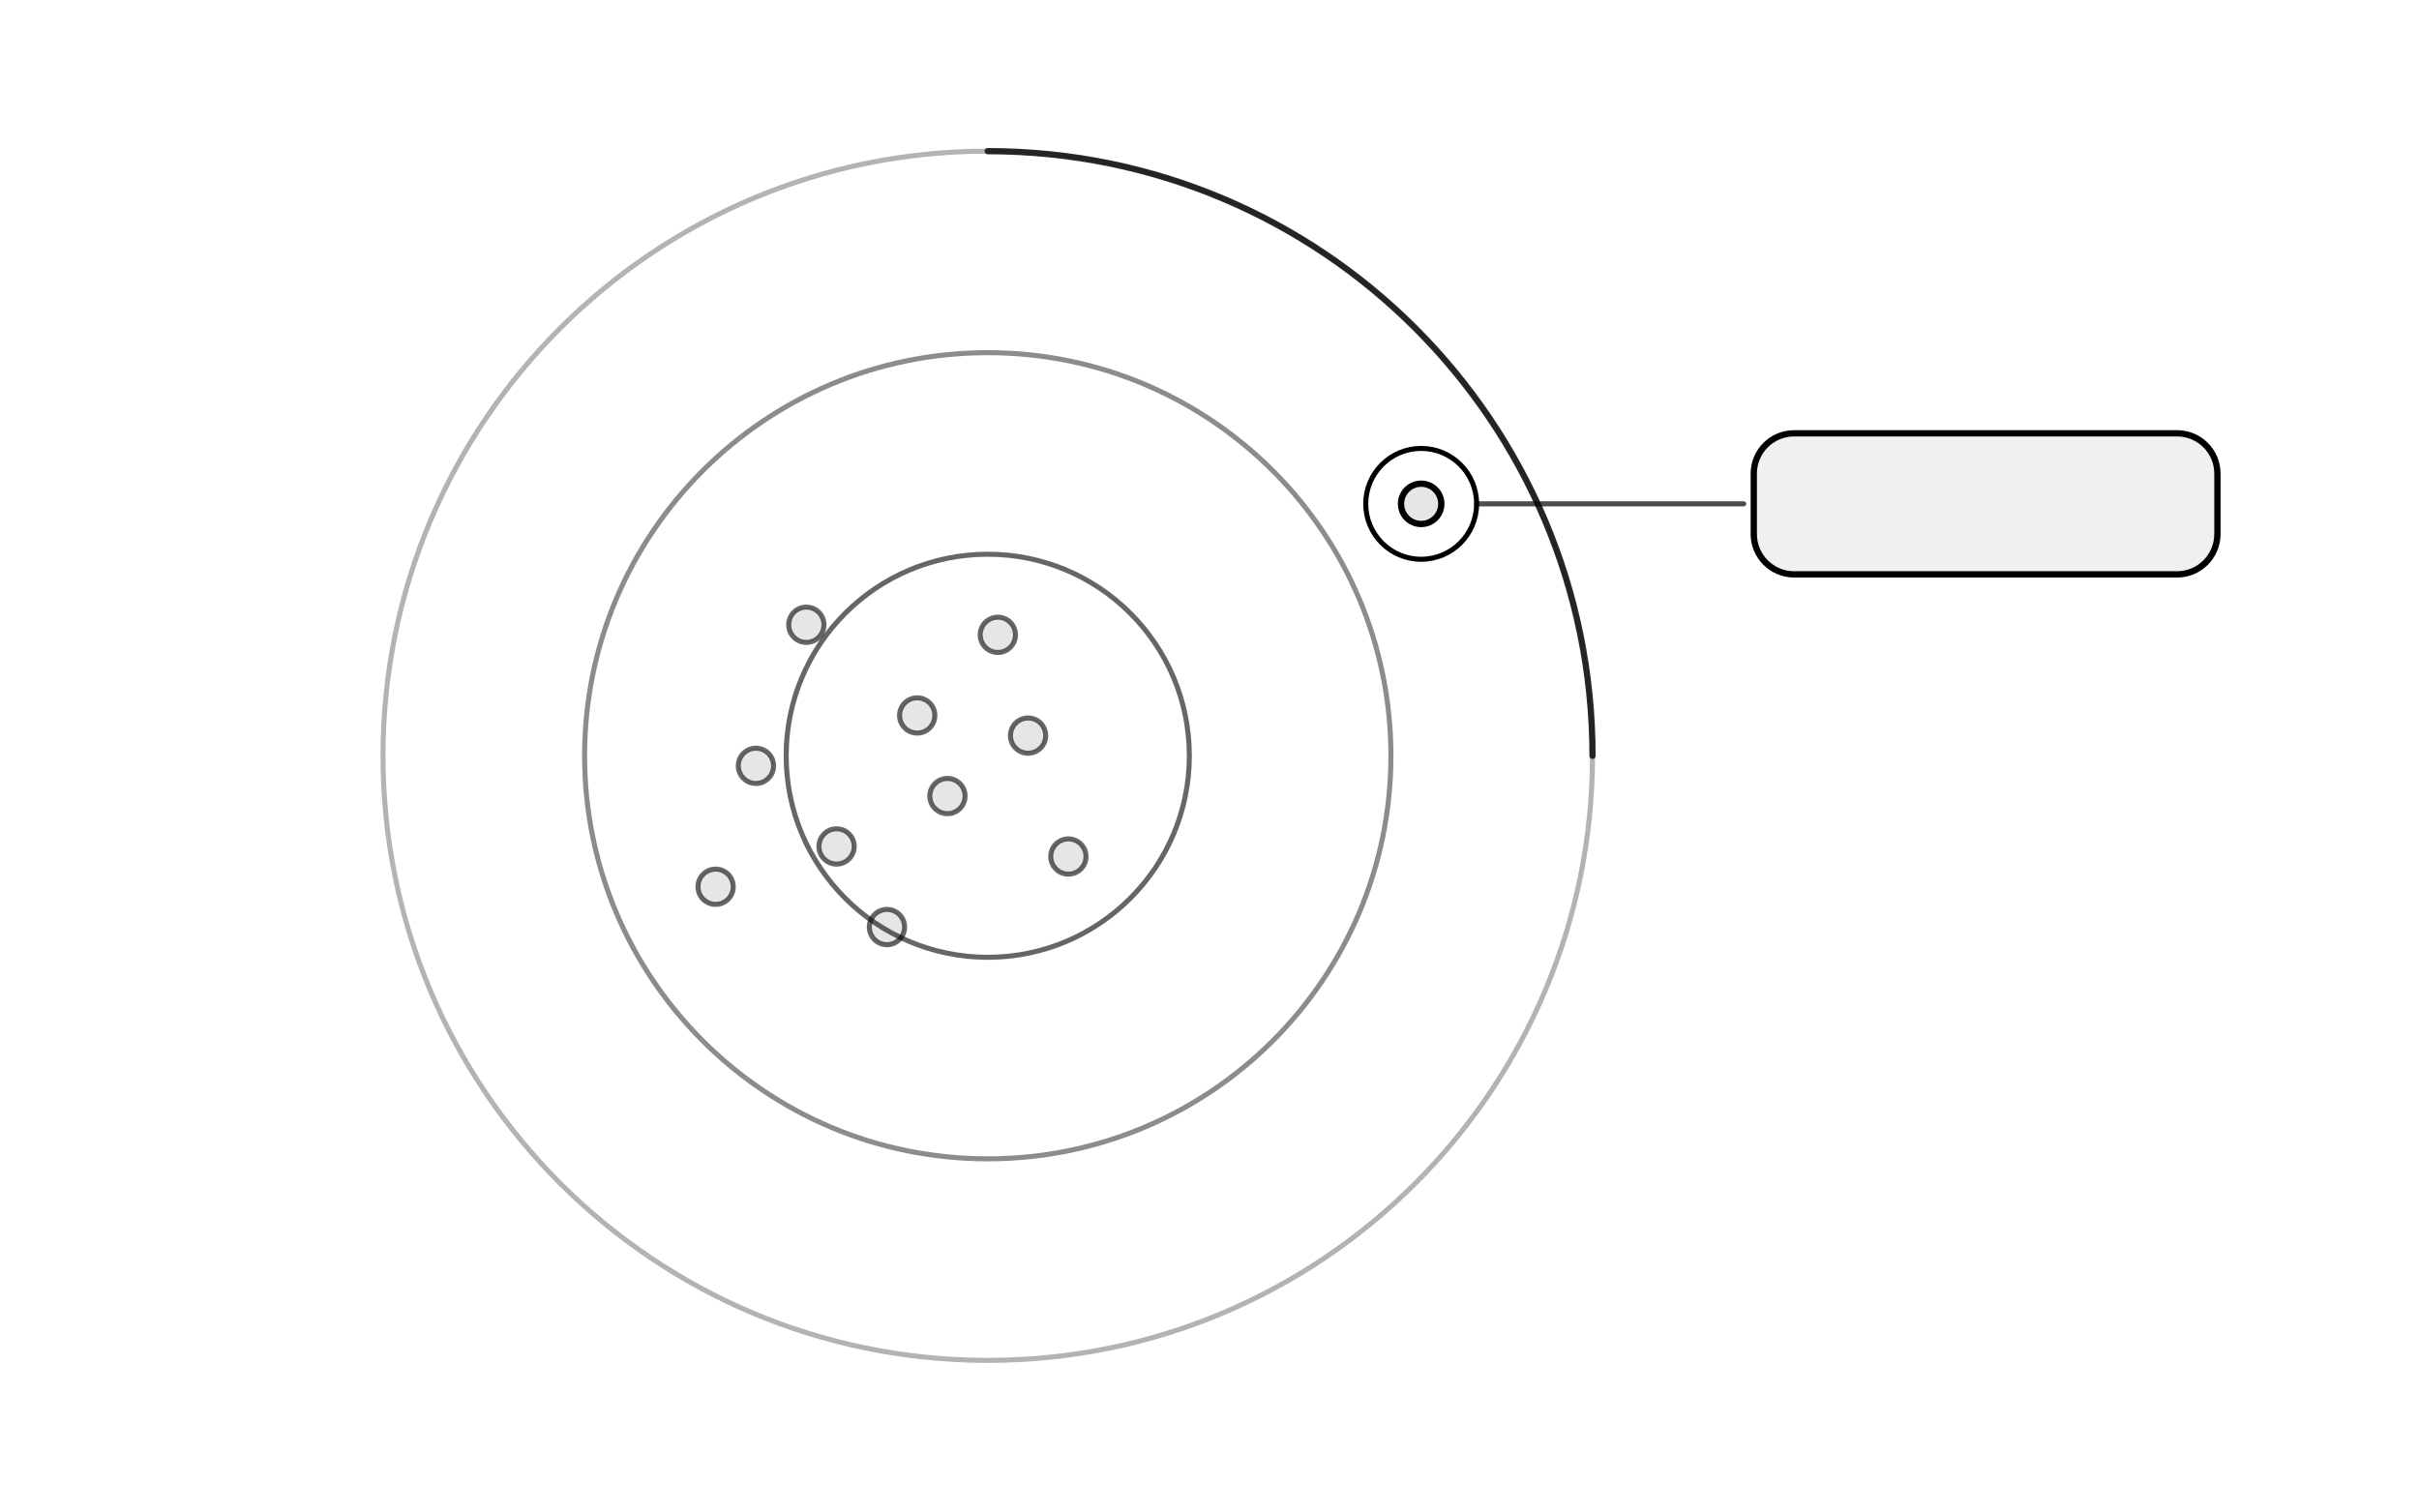
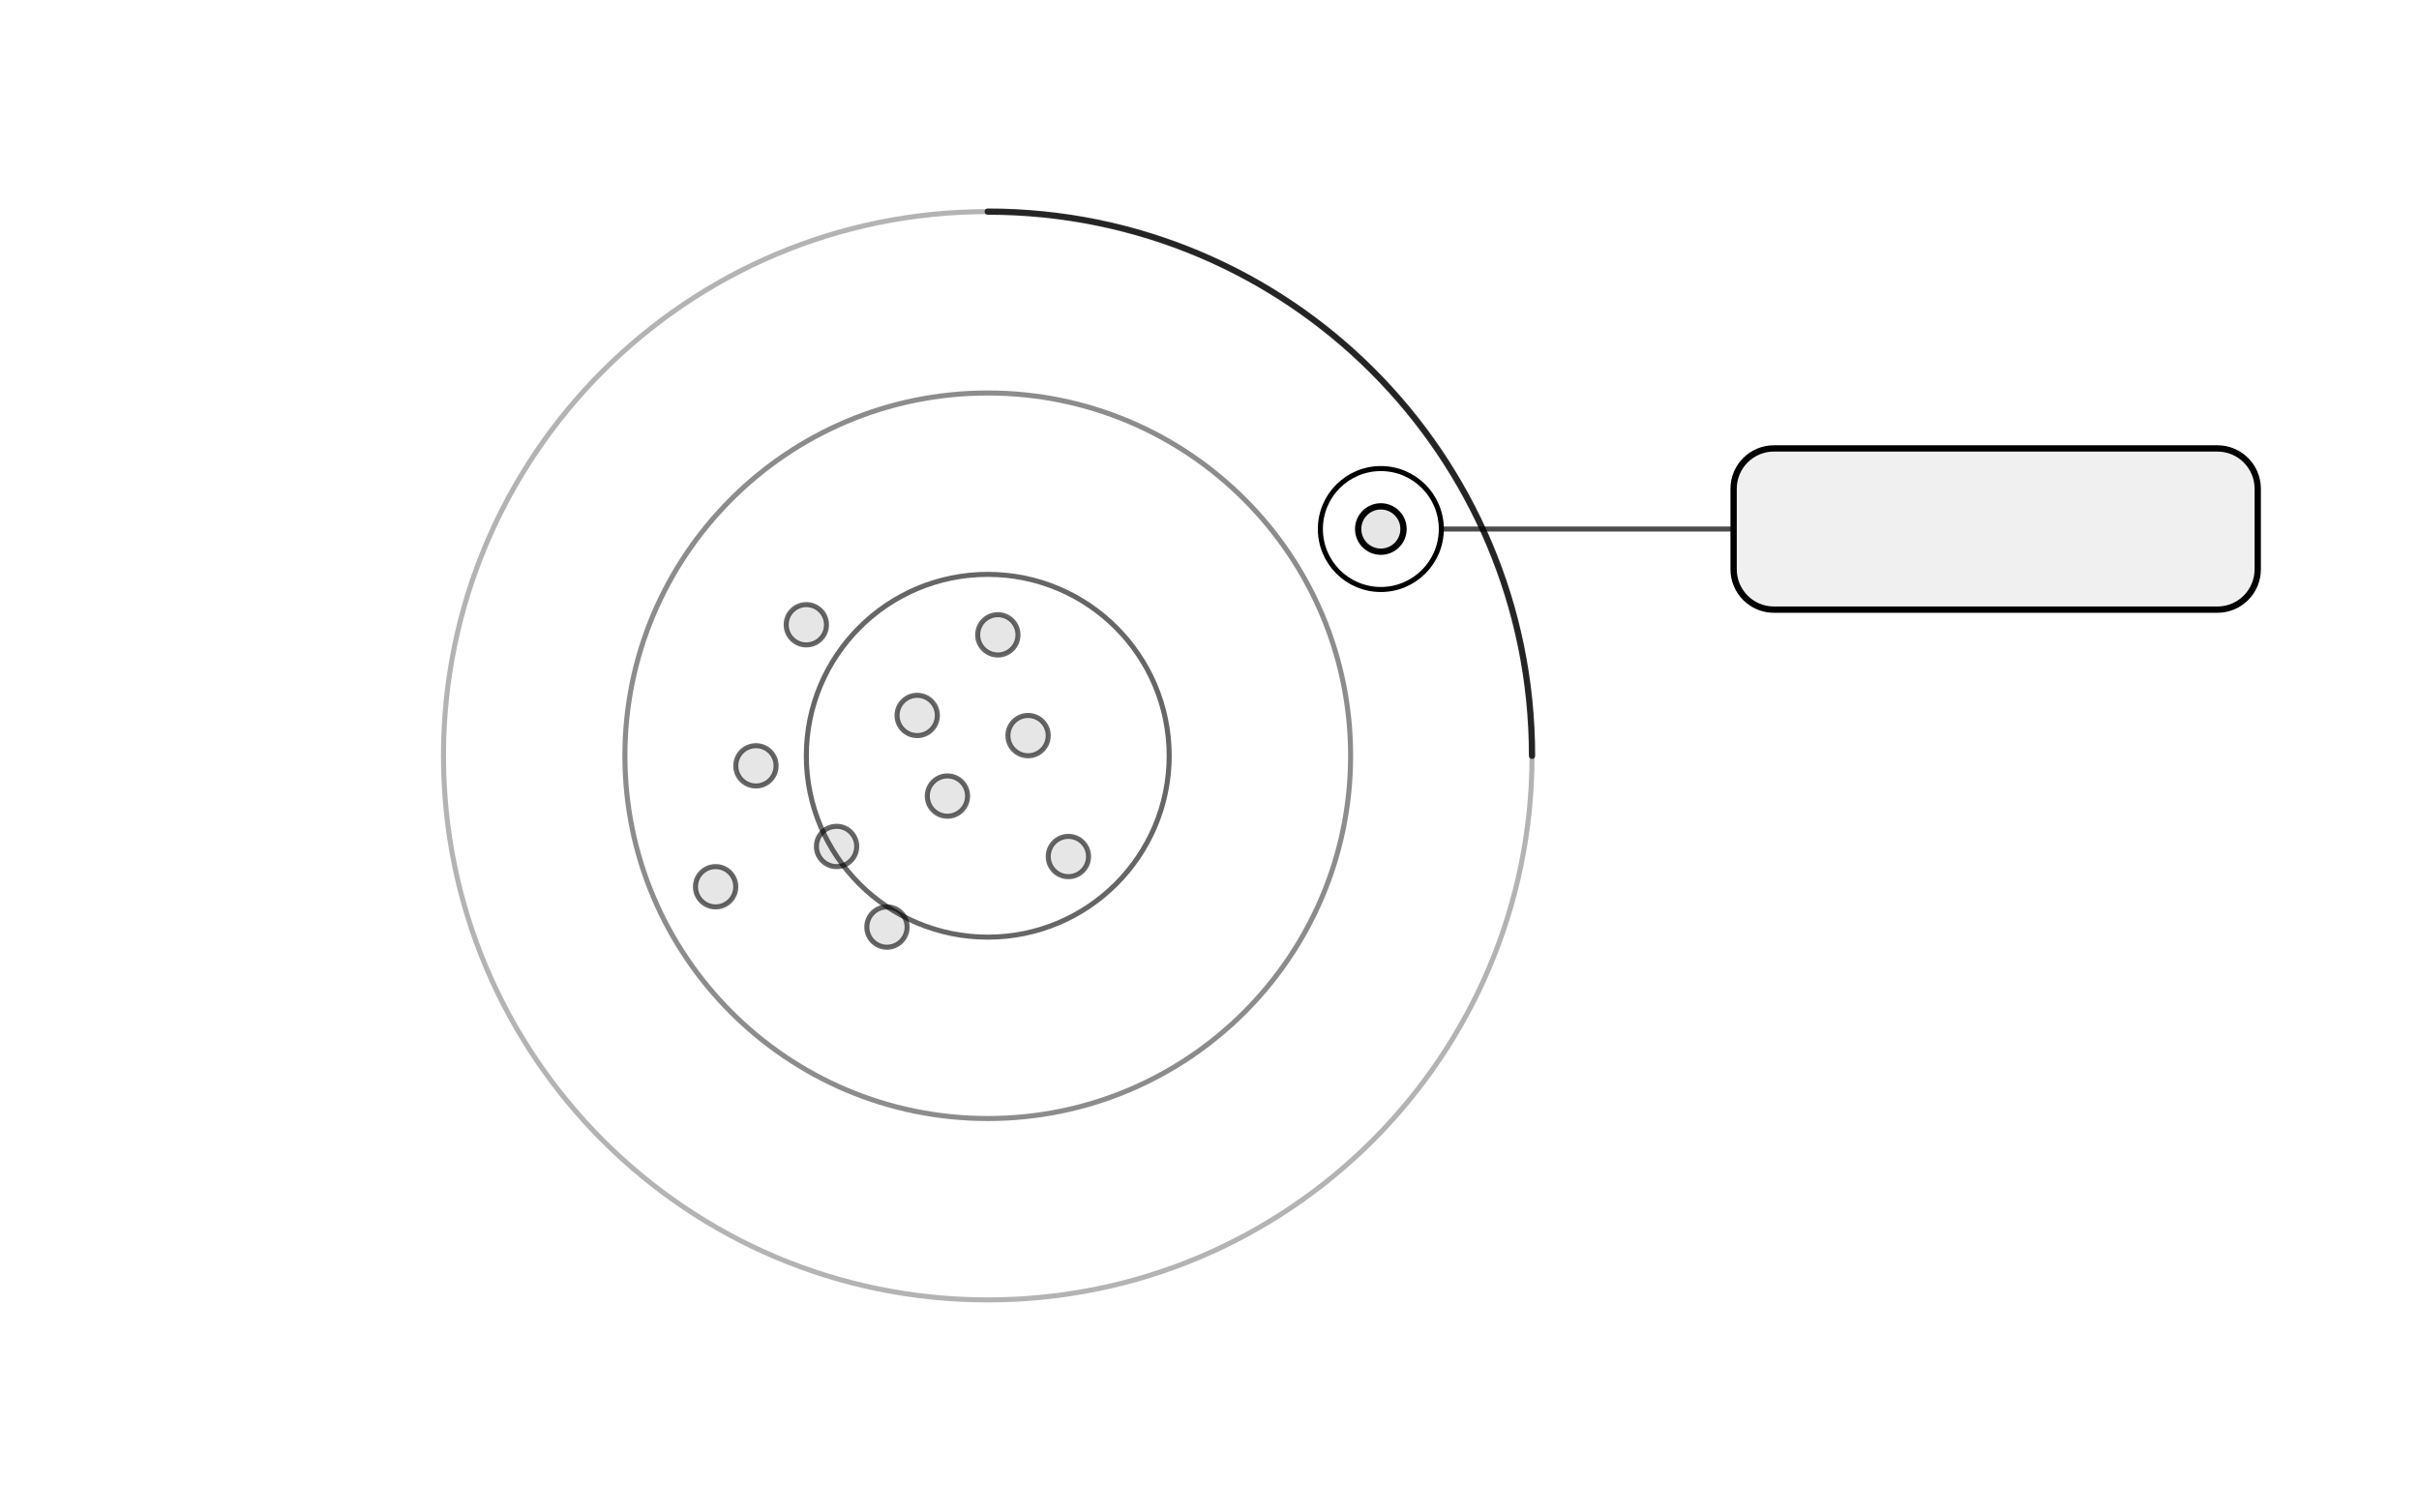
<svg xmlns="http://www.w3.org/2000/svg" viewBox="0 0 480 300" fill="none" stroke="currentColor" stroke-width="1.25" stroke-linecap="round" stroke-linejoin="round">
  <g class="posic-radar" stroke-width="1">
-     <circle cx="196" cy="150" r="120" stroke-opacity=".3" />
-     <circle cx="196" cy="150" r="80" stroke-opacity=".45" />
-     <circle cx="196" cy="150" r="40" stroke-opacity=".6" />
-     <path class="posic-varredura" d="M196 30a120 120 0 0 1 120 120" stroke-width="1.25" stroke-opacity=".8" />
+     <circle cx="196" cy="150" r="108" stroke-opacity=".3" />
+     <circle cx="196" cy="150" r="72" stroke-opacity=".45" />
+     <circle cx="196" cy="150" r="36" stroke-opacity=".6" />
+     <path class="posic-varredura" d="M196 42a108 108 0 0 1 108 108" stroke-width="1.25" stroke-opacity=".8" />
  </g>
  <g class="posic-concorrentes" fill="currentColor" fill-opacity=".1" stroke-width="1" stroke-opacity=".6">
-     <circle cx="166" cy="168" r="3.5" />
-     <circle cx="182" cy="142" r="3.5" />
-     <circle cx="150" cy="152" r="3.5" />
-     <circle cx="176" cy="184" r="3.5" />
-     <circle cx="198" cy="126" r="3.5" />
-     <circle cx="160" cy="124" r="3.5" />
-     <circle cx="212" cy="170" r="3.5" />
-     <circle cx="188" cy="158" r="3.5" />
-     <circle cx="142" cy="176" r="3.5" />
-     <circle cx="204" cy="146" r="3.5" />
+     <circle cx="166" cy="168" r="4" />
+     <circle cx="182" cy="142" r="4" />
+     <circle cx="150" cy="152" r="4" />
+     <circle cx="176" cy="184" r="4" />
+     <circle cx="198" cy="126" r="4" />
+     <circle cx="160" cy="124" r="4" />
+     <circle cx="212" cy="170" r="4" />
+     <circle cx="188" cy="158" r="4" />
+     <circle cx="142" cy="176" r="4" />
+     <circle cx="204" cy="146" r="4" />
  </g>
  <g class="posic-tese">
-     <circle cx="282" cy="100" r="11" stroke-width="1" />
-     <circle cx="282" cy="100" r="4" fill="currentColor" fill-opacity=".1" />
-     <path d="M293 100h53" stroke-width="1" stroke-opacity=".7" />
-     <rect x="348" y="86" width="92" height="28" rx="8" fill="currentColor" fill-opacity=".06" />
+     <g class="acento">
+       <circle cx="274" cy="105" r="12" stroke-width="1" />
+       <circle cx="274" cy="105" r="4.5" fill="currentColor" fill-opacity=".1" />
+     </g>
+     <path d="M286 105h58" stroke-width="1" stroke-opacity=".7" />
+     <rect x="344" y="89" width="104" height="32" rx="8" fill="currentColor" fill-opacity=".06" />
  </g>
</svg>
